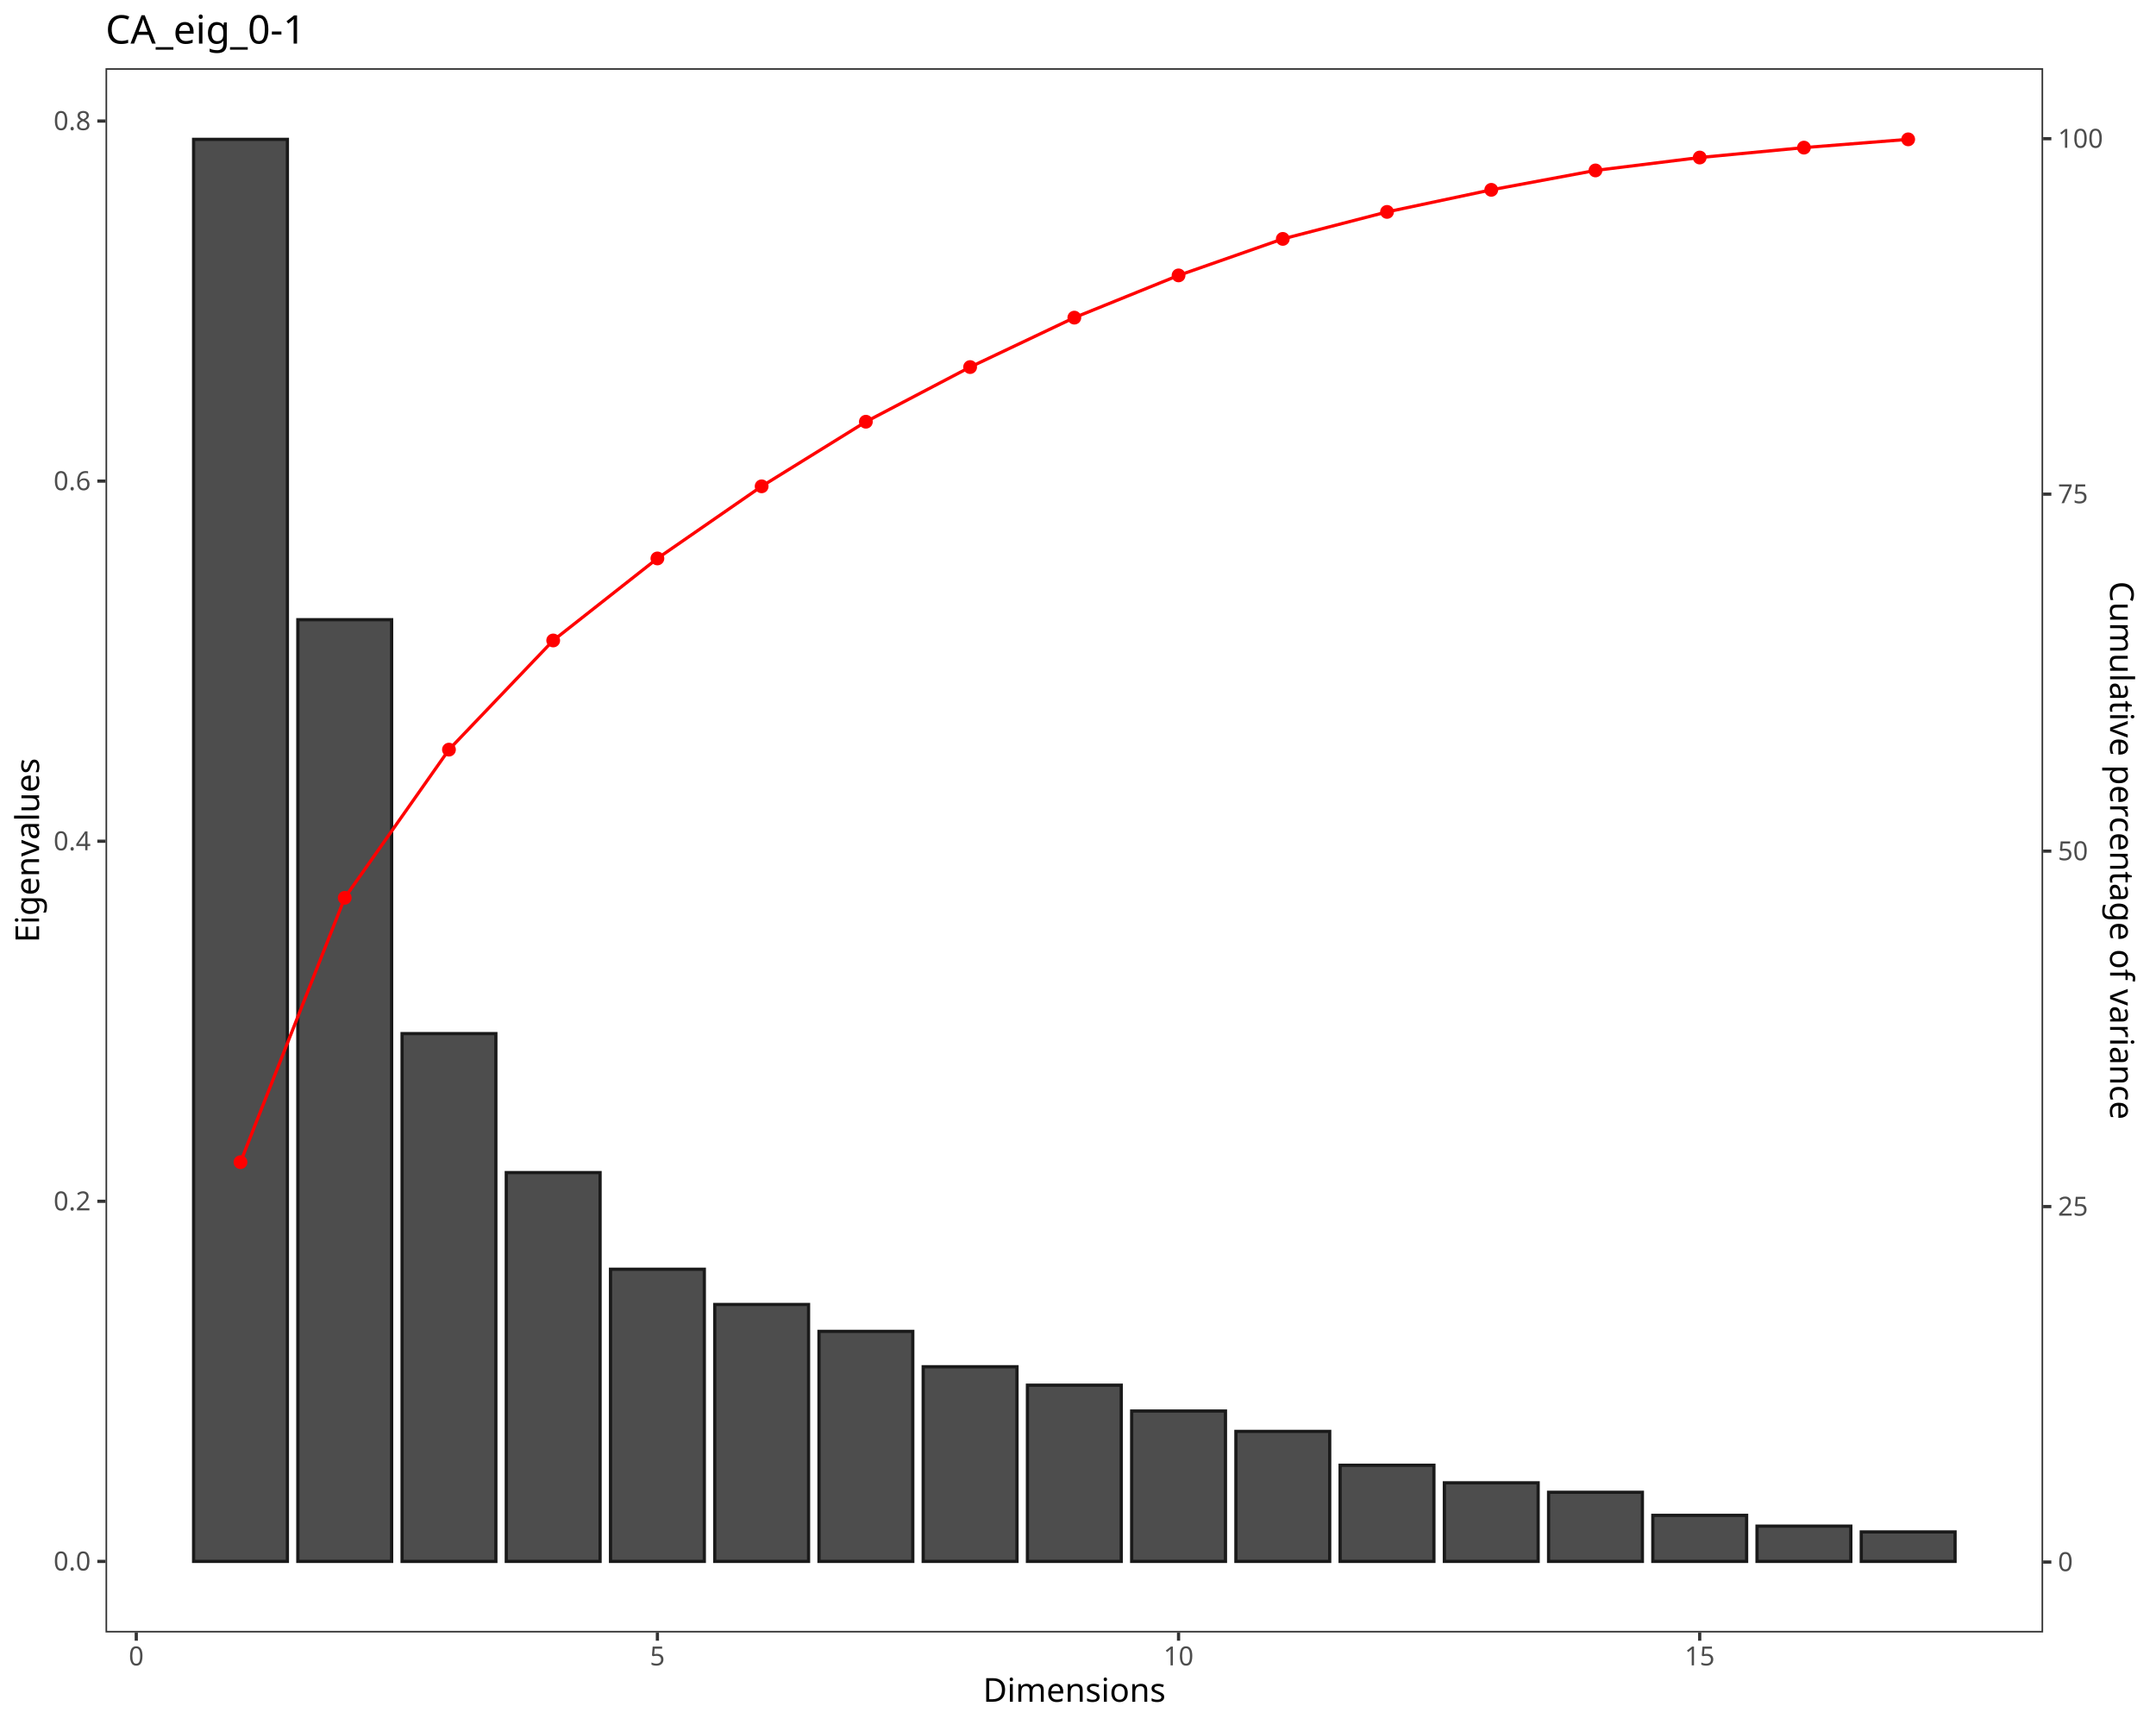
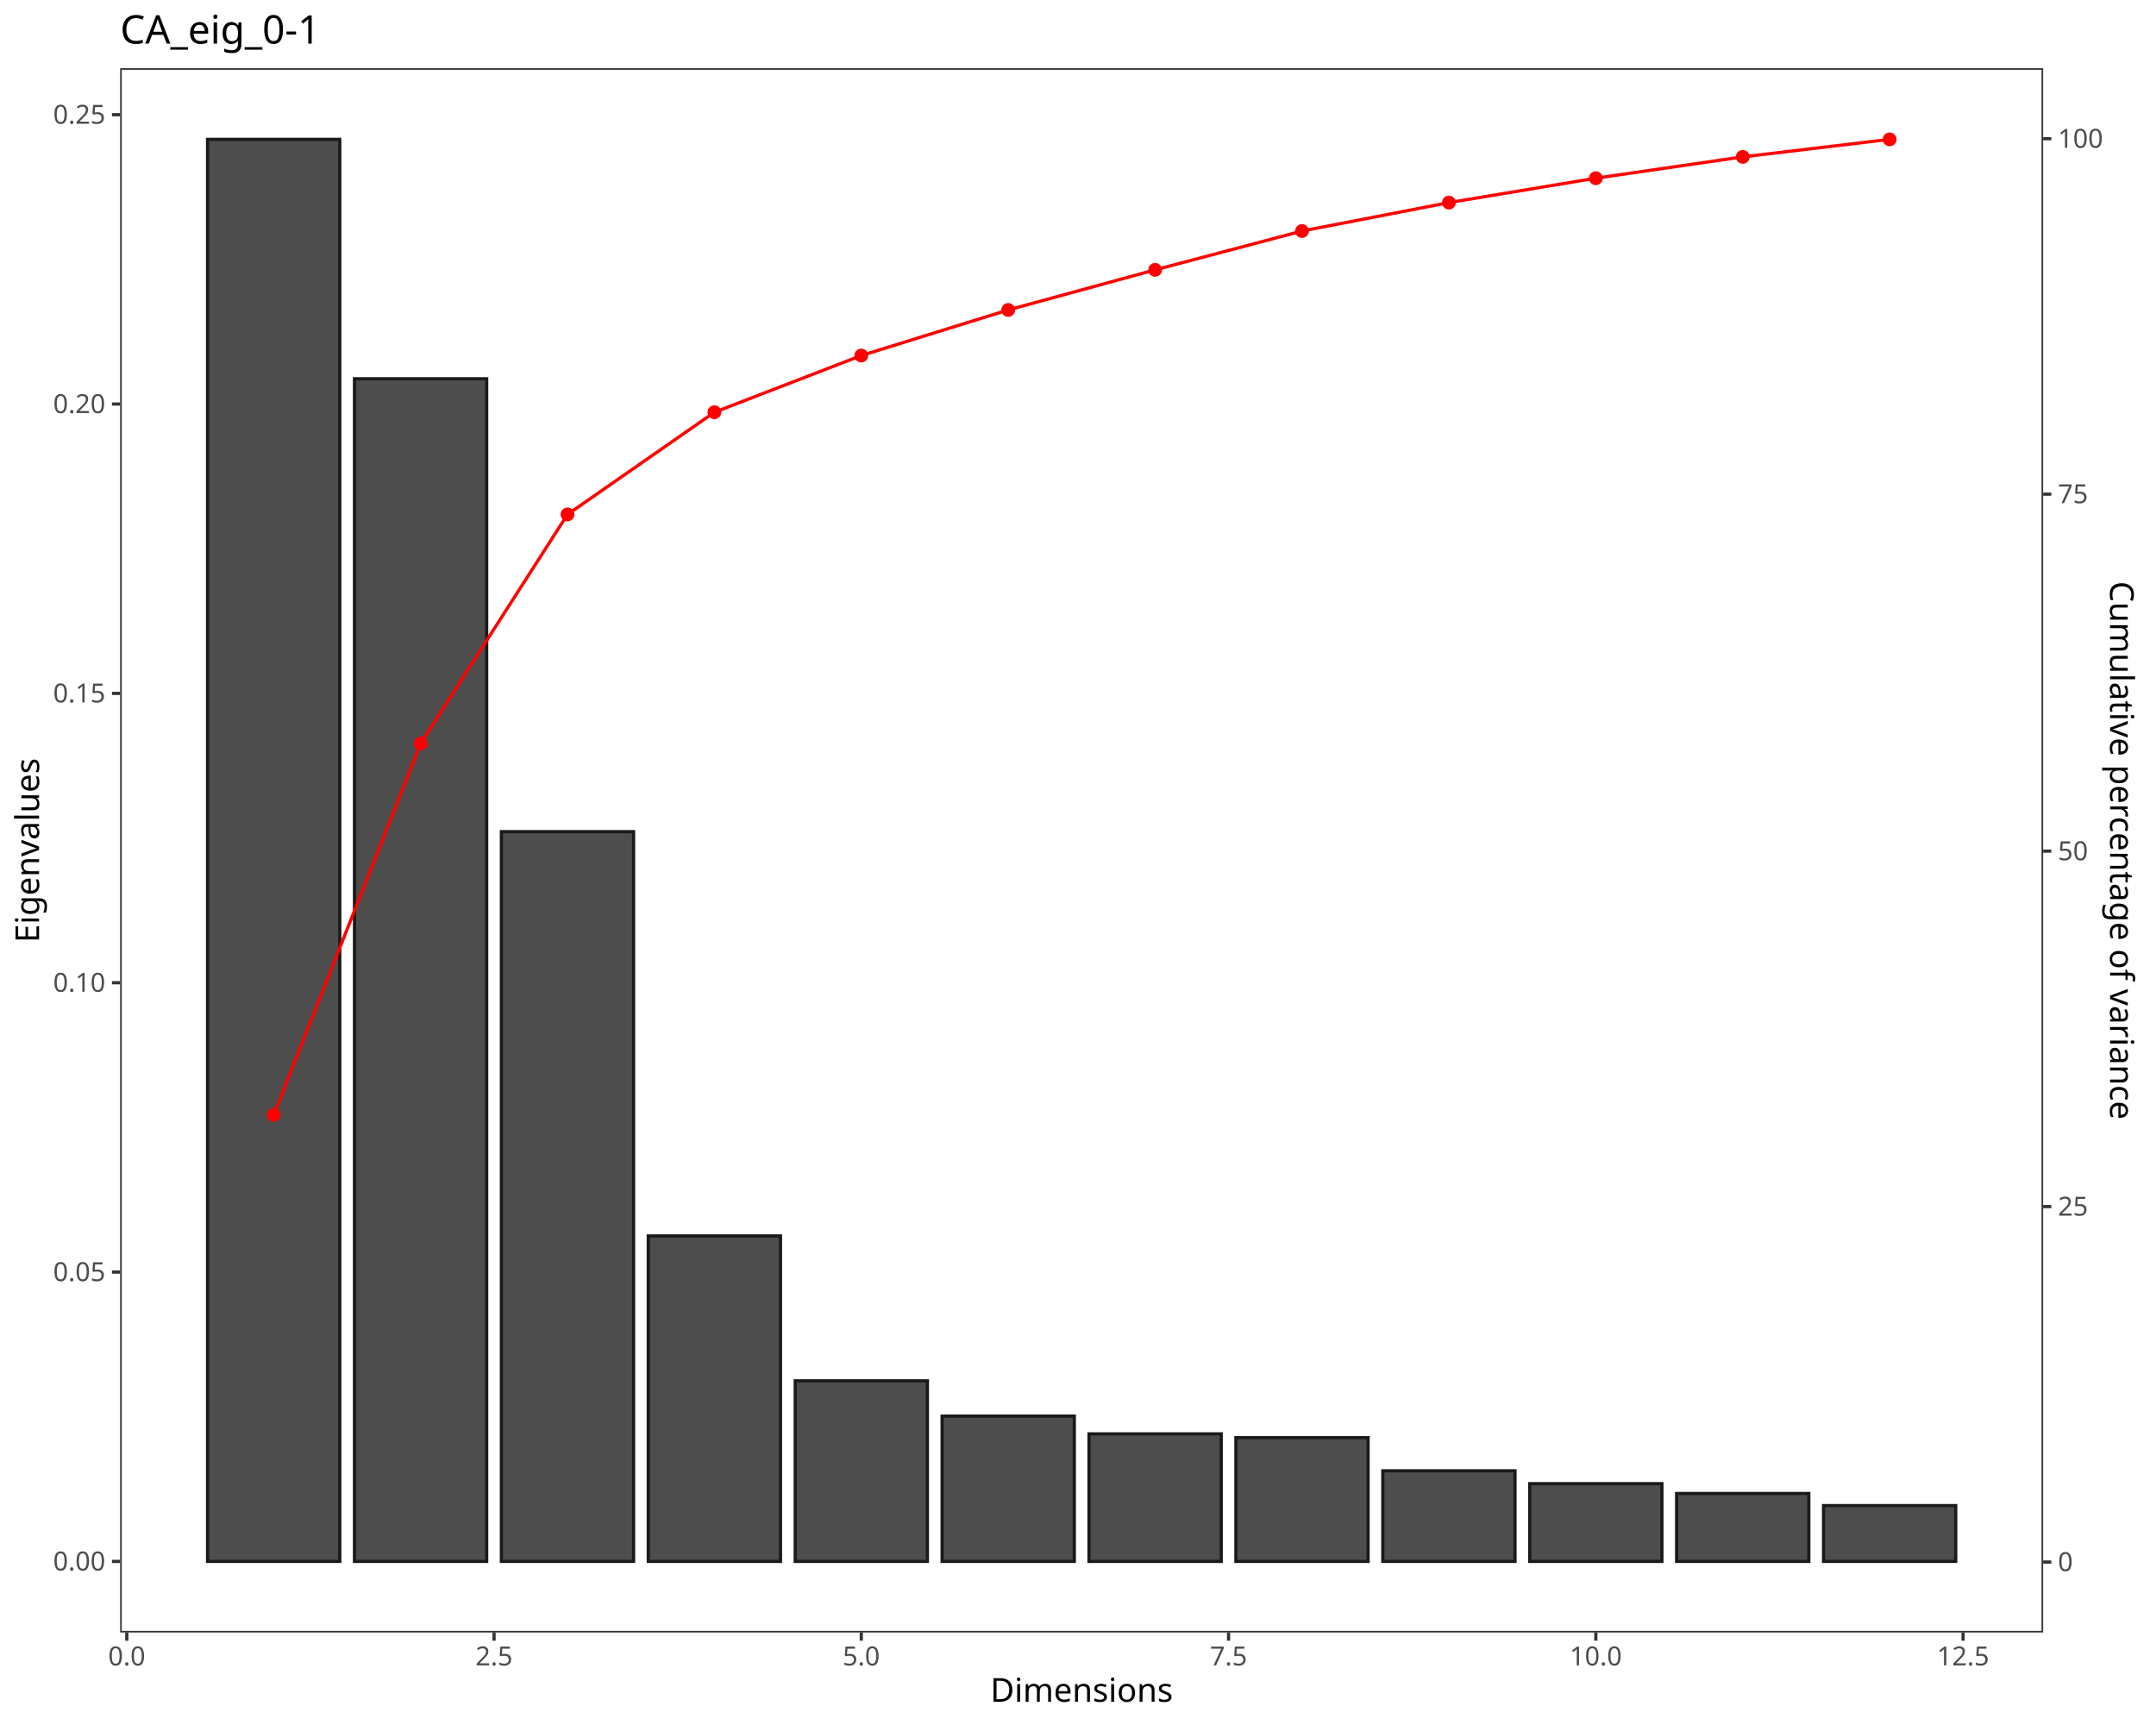
<svg xmlns="http://www.w3.org/2000/svg" class="svglite" data-engine-version="2.0" width="720.00pt" height="576.00pt" viewBox="0 0 720.00 576.00">
  <defs>
    <style type="text/css">
    .svglite line, .svglite polyline, .svglite polygon, .svglite path, .svglite rect, .svglite circle {
      fill: none;
      stroke: #000000;
      stroke-linecap: round;
      stroke-linejoin: round;
      stroke-miterlimit: 10.00;
    }
  </style>
  </defs>
  <rect width="100%" height="100%" style="stroke: none; fill: #FFFFFF;" />
  <defs>
    <clipPath id="cpMC4wMHw3MjAuMDB8MC4wMHw1NzYuMDA=">
      <rect x="0.00" y="0.00" width="720.00" height="576.00" />
    </clipPath>
  </defs>
  <g clip-path="url(#cpMC4wMHw3MjAuMDB8MC4wMHw1NzYuMDA=)">
    <rect x="0.00" y="0.00" width="720.00" height="576.00" style="stroke-width: 1.07; stroke: #FFFFFF; fill: #FFFFFF;" />
  </g>
  <defs>
-     <clipPath id="cpMzUuMjR8NjgyLjMxfDIyLjc4fDU0NS4xMQ==">
-       <rect x="35.24" y="22.78" width="647.07" height="522.33" />
+     <clipPath id="cpNDAuMTN8NjgyLjMxfDIyLjc4fDU0NS4xMQ==">
+       <rect x="40.13" y="22.78" width="642.18" height="522.33" />
    </clipPath>
  </defs>
-   <g clip-path="url(#cpMzUuMjR8NjgyLjMxfDIyLjc4fDU0NS4xMQ==)">
-     <rect x="35.24" y="22.78" width="647.07" height="522.33" style="stroke-width: 1.07; stroke: none; fill: #FFFFFF;" />
-     <rect x="64.65" y="46.53" width="31.33" height="474.84" style="stroke-width: 1.07; stroke: #1A1A1A; stroke-linecap: square; stroke-linejoin: miter; fill: #4D4D4D;" />
-     <rect x="99.46" y="206.92" width="31.33" height="314.45" style="stroke-width: 1.07; stroke: #1A1A1A; stroke-linecap: square; stroke-linejoin: miter; fill: #4D4D4D;" />
-     <rect x="134.27" y="345.13" width="31.33" height="176.25" style="stroke-width: 1.07; stroke: #1A1A1A; stroke-linecap: square; stroke-linejoin: miter; fill: #4D4D4D;" />
-     <rect x="169.07" y="391.54" width="31.33" height="129.83" style="stroke-width: 1.07; stroke: #1A1A1A; stroke-linecap: square; stroke-linejoin: miter; fill: #4D4D4D;" />
-     <rect x="203.88" y="423.81" width="31.33" height="97.56" style="stroke-width: 1.07; stroke: #1A1A1A; stroke-linecap: square; stroke-linejoin: miter; fill: #4D4D4D;" />
-     <rect x="238.69" y="435.58" width="31.33" height="85.79" style="stroke-width: 1.07; stroke: #1A1A1A; stroke-linecap: square; stroke-linejoin: miter; fill: #4D4D4D;" />
-     <rect x="273.50" y="444.56" width="31.33" height="76.81" style="stroke-width: 1.07; stroke: #1A1A1A; stroke-linecap: square; stroke-linejoin: miter; fill: #4D4D4D;" />
-     <rect x="308.30" y="456.37" width="31.33" height="65.00" style="stroke-width: 1.07; stroke: #1A1A1A; stroke-linecap: square; stroke-linejoin: miter; fill: #4D4D4D;" />
-     <rect x="343.11" y="462.53" width="31.33" height="58.84" style="stroke-width: 1.07; stroke: #1A1A1A; stroke-linecap: square; stroke-linejoin: miter; fill: #4D4D4D;" />
-     <rect x="377.92" y="471.16" width="31.33" height="50.21" style="stroke-width: 1.07; stroke: #1A1A1A; stroke-linecap: square; stroke-linejoin: miter; fill: #4D4D4D;" />
-     <rect x="412.73" y="477.96" width="31.33" height="43.41" style="stroke-width: 1.07; stroke: #1A1A1A; stroke-linecap: square; stroke-linejoin: miter; fill: #4D4D4D;" />
-     <rect x="447.53" y="489.26" width="31.33" height="32.11" style="stroke-width: 1.07; stroke: #1A1A1A; stroke-linecap: square; stroke-linejoin: miter; fill: #4D4D4D;" />
-     <rect x="482.34" y="495.13" width="31.33" height="26.24" style="stroke-width: 1.07; stroke: #1A1A1A; stroke-linecap: square; stroke-linejoin: miter; fill: #4D4D4D;" />
-     <rect x="517.15" y="498.29" width="31.33" height="23.08" style="stroke-width: 1.07; stroke: #1A1A1A; stroke-linecap: square; stroke-linejoin: miter; fill: #4D4D4D;" />
-     <rect x="551.96" y="505.99" width="31.33" height="15.38" style="stroke-width: 1.07; stroke: #1A1A1A; stroke-linecap: square; stroke-linejoin: miter; fill: #4D4D4D;" />
-     <rect x="586.76" y="509.59" width="31.33" height="11.78" style="stroke-width: 1.07; stroke: #1A1A1A; stroke-linecap: square; stroke-linejoin: miter; fill: #4D4D4D;" />
-     <rect x="621.57" y="511.53" width="31.33" height="9.84" style="stroke-width: 1.07; stroke: #1A1A1A; stroke-linecap: square; stroke-linejoin: miter; fill: #4D4D4D;" />
-     <polyline points="80.31,388.06 115.12,299.79 149.93,250.31 184.74,213.86 219.54,186.47 254.35,162.39 289.16,140.82 323.97,122.57 358.78,106.06 393.58,91.96 428.39,79.77 463.20,70.76 498.01,63.39 532.81,56.91 567.62,52.60 602.43,49.29 637.24,46.53 " style="stroke-width: 1.07; stroke: #FF0000; stroke-linecap: butt;" />
-     <circle cx="80.31" cy="388.06" r="1.95" style="stroke-width: 0.71; stroke: #FF0000; fill: #FF0000;" />
-     <circle cx="115.12" cy="299.79" r="1.95" style="stroke-width: 0.71; stroke: #FF0000; fill: #FF0000;" />
-     <circle cx="149.93" cy="250.31" r="1.95" style="stroke-width: 0.71; stroke: #FF0000; fill: #FF0000;" />
-     <circle cx="184.74" cy="213.86" r="1.95" style="stroke-width: 0.71; stroke: #FF0000; fill: #FF0000;" />
-     <circle cx="219.54" cy="186.47" r="1.95" style="stroke-width: 0.71; stroke: #FF0000; fill: #FF0000;" />
-     <circle cx="254.35" cy="162.39" r="1.95" style="stroke-width: 0.71; stroke: #FF0000; fill: #FF0000;" />
-     <circle cx="289.16" cy="140.82" r="1.95" style="stroke-width: 0.71; stroke: #FF0000; fill: #FF0000;" />
-     <circle cx="323.97" cy="122.57" r="1.95" style="stroke-width: 0.71; stroke: #FF0000; fill: #FF0000;" />
-     <circle cx="358.78" cy="106.06" r="1.95" style="stroke-width: 0.71; stroke: #FF0000; fill: #FF0000;" />
-     <circle cx="393.58" cy="91.96" r="1.95" style="stroke-width: 0.71; stroke: #FF0000; fill: #FF0000;" />
-     <circle cx="428.39" cy="79.77" r="1.95" style="stroke-width: 0.71; stroke: #FF0000; fill: #FF0000;" />
-     <circle cx="463.20" cy="70.76" r="1.95" style="stroke-width: 0.71; stroke: #FF0000; fill: #FF0000;" />
-     <circle cx="498.01" cy="63.39" r="1.95" style="stroke-width: 0.71; stroke: #FF0000; fill: #FF0000;" />
-     <circle cx="532.81" cy="56.91" r="1.95" style="stroke-width: 0.71; stroke: #FF0000; fill: #FF0000;" />
-     <circle cx="567.62" cy="52.60" r="1.95" style="stroke-width: 0.71; stroke: #FF0000; fill: #FF0000;" />
-     <circle cx="602.43" cy="49.29" r="1.95" style="stroke-width: 0.71; stroke: #FF0000; fill: #FF0000;" />
-     <circle cx="637.24" cy="46.53" r="1.95" style="stroke-width: 0.71; stroke: #FF0000; fill: #FF0000;" />
-     <rect x="35.24" y="22.78" width="647.07" height="522.33" style="stroke-width: 1.07; stroke: #333333;" />
+   <g clip-path="url(#cpNDAuMTN8NjgyLjMxfDIyLjc4fDU0NS4xMQ==)">
+     <rect x="40.13" y="22.78" width="642.18" height="522.33" style="stroke-width: 1.07; stroke: none; fill: #FFFFFF;" />
+     <rect x="69.32" y="46.53" width="44.15" height="474.84" style="stroke-width: 1.07; stroke: #1A1A1A; stroke-linecap: square; stroke-linejoin: miter; fill: #4D4D4D;" />
+     <rect x="118.38" y="126.47" width="44.15" height="394.90" style="stroke-width: 1.07; stroke: #1A1A1A; stroke-linecap: square; stroke-linejoin: miter; fill: #4D4D4D;" />
+     <rect x="167.44" y="277.70" width="44.15" height="243.67" style="stroke-width: 1.07; stroke: #1A1A1A; stroke-linecap: square; stroke-linejoin: miter; fill: #4D4D4D;" />
+     <rect x="216.50" y="412.70" width="44.15" height="108.67" style="stroke-width: 1.07; stroke: #1A1A1A; stroke-linecap: square; stroke-linejoin: miter; fill: #4D4D4D;" />
+     <rect x="265.56" y="461.08" width="44.15" height="60.29" style="stroke-width: 1.07; stroke: #1A1A1A; stroke-linecap: square; stroke-linejoin: miter; fill: #4D4D4D;" />
+     <rect x="314.62" y="472.86" width="44.15" height="48.51" style="stroke-width: 1.07; stroke: #1A1A1A; stroke-linecap: square; stroke-linejoin: miter; fill: #4D4D4D;" />
+     <rect x="363.68" y="478.78" width="44.15" height="42.59" style="stroke-width: 1.07; stroke: #1A1A1A; stroke-linecap: square; stroke-linejoin: miter; fill: #4D4D4D;" />
+     <rect x="412.73" y="480.06" width="44.15" height="41.31" style="stroke-width: 1.07; stroke: #1A1A1A; stroke-linecap: square; stroke-linejoin: miter; fill: #4D4D4D;" />
+     <rect x="461.79" y="491.12" width="44.15" height="30.25" style="stroke-width: 1.07; stroke: #1A1A1A; stroke-linecap: square; stroke-linejoin: miter; fill: #4D4D4D;" />
+     <rect x="510.85" y="495.41" width="44.15" height="25.96" style="stroke-width: 1.07; stroke: #1A1A1A; stroke-linecap: square; stroke-linejoin: miter; fill: #4D4D4D;" />
+     <rect x="559.91" y="498.69" width="44.15" height="22.68" style="stroke-width: 1.07; stroke: #1A1A1A; stroke-linecap: square; stroke-linejoin: miter; fill: #4D4D4D;" />
+     <rect x="608.97" y="502.74" width="44.15" height="18.63" style="stroke-width: 1.07; stroke: #1A1A1A; stroke-linecap: square; stroke-linejoin: miter; fill: #4D4D4D;" />
+     <polyline points="91.40,372.28 140.46,248.28 189.52,171.77 238.58,137.65 287.63,118.72 336.69,103.49 385.75,90.11 434.81,77.14 483.87,67.65 532.93,59.50 581.99,52.38 631.05,46.53 " style="stroke-width: 1.07; stroke: #FF0000; stroke-linecap: butt;" />
+     <circle cx="91.40" cy="372.28" r="1.95" style="stroke-width: 0.71; stroke: #FF0000; fill: #FF0000;" />
+     <circle cx="140.46" cy="248.28" r="1.95" style="stroke-width: 0.71; stroke: #FF0000; fill: #FF0000;" />
+     <circle cx="189.52" cy="171.77" r="1.95" style="stroke-width: 0.71; stroke: #FF0000; fill: #FF0000;" />
+     <circle cx="238.58" cy="137.65" r="1.95" style="stroke-width: 0.71; stroke: #FF0000; fill: #FF0000;" />
+     <circle cx="287.63" cy="118.72" r="1.95" style="stroke-width: 0.71; stroke: #FF0000; fill: #FF0000;" />
+     <circle cx="336.69" cy="103.49" r="1.95" style="stroke-width: 0.71; stroke: #FF0000; fill: #FF0000;" />
+     <circle cx="385.75" cy="90.11" r="1.95" style="stroke-width: 0.71; stroke: #FF0000; fill: #FF0000;" />
+     <circle cx="434.81" cy="77.14" r="1.95" style="stroke-width: 0.71; stroke: #FF0000; fill: #FF0000;" />
+     <circle cx="483.87" cy="67.65" r="1.95" style="stroke-width: 0.71; stroke: #FF0000; fill: #FF0000;" />
+     <circle cx="532.93" cy="59.50" r="1.95" style="stroke-width: 0.71; stroke: #FF0000; fill: #FF0000;" />
+     <circle cx="581.99" cy="52.38" r="1.95" style="stroke-width: 0.71; stroke: #FF0000; fill: #FF0000;" />
+     <circle cx="631.05" cy="46.53" r="1.95" style="stroke-width: 0.71; stroke: #FF0000; fill: #FF0000;" />
+     <rect x="40.13" y="22.78" width="642.18" height="522.33" style="stroke-width: 1.07; stroke: #333333;" />
  </g>
  <g clip-path="url(#cpMC4wMHw3MjAuMDB8MC4wMHw1NzYuMDA=)">
-     <text x="30.31" y="524.40" text-anchor="end" style="font-size: 8.80px; fill: #4D4D4D; font-family: sans;" textLength="12.23px" lengthAdjust="spacingAndGlyphs">0.0</text>
-     <text x="30.31" y="404.16" text-anchor="end" style="font-size: 8.80px; fill: #4D4D4D; font-family: sans;" textLength="12.23px" lengthAdjust="spacingAndGlyphs">0.2</text>
-     <text x="30.31" y="283.92" text-anchor="end" style="font-size: 8.80px; fill: #4D4D4D; font-family: sans;" textLength="12.23px" lengthAdjust="spacingAndGlyphs">0.4</text>
-     <text x="30.31" y="163.67" text-anchor="end" style="font-size: 8.80px; fill: #4D4D4D; font-family: sans;" textLength="12.23px" lengthAdjust="spacingAndGlyphs">0.6</text>
-     <text x="30.31" y="43.43" text-anchor="end" style="font-size: 8.80px; fill: #4D4D4D; font-family: sans;" textLength="12.23px" lengthAdjust="spacingAndGlyphs">0.8</text>
-     <polyline points="32.50,521.37 35.24,521.37 " style="stroke-width: 1.07; stroke: #333333; stroke-linecap: butt;" />
-     <polyline points="32.50,401.13 35.24,401.13 " style="stroke-width: 1.07; stroke: #333333; stroke-linecap: butt;" />
-     <polyline points="32.50,280.89 35.24,280.89 " style="stroke-width: 1.07; stroke: #333333; stroke-linecap: butt;" />
-     <polyline points="32.50,160.65 35.24,160.65 " style="stroke-width: 1.07; stroke: #333333; stroke-linecap: butt;" />
-     <polyline points="32.50,40.41 35.24,40.41 " style="stroke-width: 1.07; stroke: #333333; stroke-linecap: butt;" />
+     <text x="35.20" y="524.40" text-anchor="end" style="font-size: 8.80px; fill: #4D4D4D; font-family: sans;" textLength="17.13px" lengthAdjust="spacingAndGlyphs">0.00</text>
+     <text x="35.20" y="427.78" text-anchor="end" style="font-size: 8.80px; fill: #4D4D4D; font-family: sans;" textLength="17.13px" lengthAdjust="spacingAndGlyphs">0.05</text>
+     <text x="35.20" y="331.17" text-anchor="end" style="font-size: 8.80px; fill: #4D4D4D; font-family: sans;" textLength="17.13px" lengthAdjust="spacingAndGlyphs">0.10</text>
+     <text x="35.20" y="234.55" text-anchor="end" style="font-size: 8.80px; fill: #4D4D4D; font-family: sans;" textLength="17.13px" lengthAdjust="spacingAndGlyphs">0.15</text>
+     <text x="35.20" y="137.94" text-anchor="end" style="font-size: 8.80px; fill: #4D4D4D; font-family: sans;" textLength="17.13px" lengthAdjust="spacingAndGlyphs">0.20</text>
+     <text x="35.20" y="41.32" text-anchor="end" style="font-size: 8.80px; fill: #4D4D4D; font-family: sans;" textLength="17.13px" lengthAdjust="spacingAndGlyphs">0.25</text>
+     <polyline points="37.39,521.37 40.13,521.37 " style="stroke-width: 1.07; stroke: #333333; stroke-linecap: butt;" />
+     <polyline points="37.39,424.76 40.13,424.76 " style="stroke-width: 1.07; stroke: #333333; stroke-linecap: butt;" />
+     <polyline points="37.39,328.14 40.13,328.14 " style="stroke-width: 1.07; stroke: #333333; stroke-linecap: butt;" />
+     <polyline points="37.39,231.53 40.13,231.53 " style="stroke-width: 1.07; stroke: #333333; stroke-linecap: butt;" />
+     <polyline points="37.39,134.91 40.13,134.91 " style="stroke-width: 1.07; stroke: #333333; stroke-linecap: butt;" />
+     <polyline points="37.39,38.30 40.13,38.30 " style="stroke-width: 1.07; stroke: #333333; stroke-linecap: butt;" />
    <polyline points="682.31,521.58 685.05,521.58 " style="stroke-width: 1.07; stroke: #333333; stroke-linecap: butt;" />
    <polyline points="682.31,402.90 685.05,402.90 " style="stroke-width: 1.07; stroke: #333333; stroke-linecap: butt;" />
    <polyline points="682.31,284.21 685.05,284.21 " style="stroke-width: 1.07; stroke: #333333; stroke-linecap: butt;" />
    <polyline points="682.31,165.00 685.05,165.00 " style="stroke-width: 1.07; stroke: #333333; stroke-linecap: butt;" />
    <polyline points="682.31,46.31 685.05,46.31 " style="stroke-width: 1.07; stroke: #333333; stroke-linecap: butt;" />
    <text x="687.24" y="524.61" style="font-size: 8.80px; fill: #4D4D4D; font-family: sans;" textLength="4.89px" lengthAdjust="spacingAndGlyphs">0</text>
    <text x="687.24" y="405.92" style="font-size: 8.80px; fill: #4D4D4D; font-family: sans;" textLength="9.79px" lengthAdjust="spacingAndGlyphs">25</text>
    <text x="687.24" y="287.24" style="font-size: 8.80px; fill: #4D4D4D; font-family: sans;" textLength="9.79px" lengthAdjust="spacingAndGlyphs">50</text>
    <text x="687.24" y="168.03" style="font-size: 8.80px; fill: #4D4D4D; font-family: sans;" textLength="9.79px" lengthAdjust="spacingAndGlyphs">75</text>
    <text x="687.24" y="49.34" style="font-size: 8.80px; fill: #4D4D4D; font-family: sans;" textLength="14.68px" lengthAdjust="spacingAndGlyphs">100</text>
-     <polyline points="45.51,547.85 45.51,545.11 " style="stroke-width: 1.07; stroke: #333333; stroke-linecap: butt;" />
-     <polyline points="219.54,547.85 219.54,545.11 " style="stroke-width: 1.07; stroke: #333333; stroke-linecap: butt;" />
-     <polyline points="393.58,547.85 393.58,545.11 " style="stroke-width: 1.07; stroke: #333333; stroke-linecap: butt;" />
-     <polyline points="567.62,547.85 567.62,545.11 " style="stroke-width: 1.07; stroke: #333333; stroke-linecap: butt;" />
-     <text x="45.51" y="556.10" text-anchor="middle" style="font-size: 8.80px; fill: #4D4D4D; font-family: sans;" textLength="4.89px" lengthAdjust="spacingAndGlyphs">0</text>
-     <text x="219.54" y="556.10" text-anchor="middle" style="font-size: 8.80px; fill: #4D4D4D; font-family: sans;" textLength="4.89px" lengthAdjust="spacingAndGlyphs">5</text>
-     <text x="393.58" y="556.10" text-anchor="middle" style="font-size: 8.80px; fill: #4D4D4D; font-family: sans;" textLength="9.79px" lengthAdjust="spacingAndGlyphs">10</text>
-     <text x="567.62" y="556.10" text-anchor="middle" style="font-size: 8.80px; fill: #4D4D4D; font-family: sans;" textLength="9.79px" lengthAdjust="spacingAndGlyphs">15</text>
-     <text x="358.78" y="568.24" text-anchor="middle" style="font-size: 11.00px; font-family: sans;" textLength="57.48px" lengthAdjust="spacingAndGlyphs">Dimensions</text>
+     <polyline points="42.34,547.85 42.34,545.11 " style="stroke-width: 1.07; stroke: #333333; stroke-linecap: butt;" />
+     <polyline points="164.99,547.85 164.99,545.11 " style="stroke-width: 1.07; stroke: #333333; stroke-linecap: butt;" />
+     <polyline points="287.63,547.85 287.63,545.11 " style="stroke-width: 1.07; stroke: #333333; stroke-linecap: butt;" />
+     <polyline points="410.28,547.85 410.28,545.11 " style="stroke-width: 1.07; stroke: #333333; stroke-linecap: butt;" />
+     <polyline points="532.93,547.85 532.93,545.11 " style="stroke-width: 1.07; stroke: #333333; stroke-linecap: butt;" />
+     <polyline points="655.57,547.85 655.57,545.11 " style="stroke-width: 1.07; stroke: #333333; stroke-linecap: butt;" />
+     <text x="42.34" y="556.10" text-anchor="middle" style="font-size: 8.80px; fill: #4D4D4D; font-family: sans;" textLength="12.23px" lengthAdjust="spacingAndGlyphs">0.0</text>
+     <text x="164.99" y="556.10" text-anchor="middle" style="font-size: 8.80px; fill: #4D4D4D; font-family: sans;" textLength="12.23px" lengthAdjust="spacingAndGlyphs">2.5</text>
+     <text x="287.63" y="556.10" text-anchor="middle" style="font-size: 8.80px; fill: #4D4D4D; font-family: sans;" textLength="12.23px" lengthAdjust="spacingAndGlyphs">5.0</text>
+     <text x="410.28" y="556.10" text-anchor="middle" style="font-size: 8.80px; fill: #4D4D4D; font-family: sans;" textLength="12.23px" lengthAdjust="spacingAndGlyphs">7.5</text>
+     <text x="532.93" y="556.10" text-anchor="middle" style="font-size: 8.80px; fill: #4D4D4D; font-family: sans;" textLength="17.13px" lengthAdjust="spacingAndGlyphs">10.0</text>
+     <text x="655.57" y="556.10" text-anchor="middle" style="font-size: 8.80px; fill: #4D4D4D; font-family: sans;" textLength="17.13px" lengthAdjust="spacingAndGlyphs">12.5</text>
+     <text x="361.22" y="568.24" text-anchor="middle" style="font-size: 11.00px; font-family: sans;" textLength="57.48px" lengthAdjust="spacingAndGlyphs">Dimensions</text>
    <text transform="translate(13.05,283.95) rotate(-90)" text-anchor="middle" style="font-size: 11.00px; font-family: sans;" textLength="59.94px" lengthAdjust="spacingAndGlyphs">Eigenvalues</text>
    <text transform="translate(704.67,283.95) rotate(90)" text-anchor="middle" style="font-size: 11.00px; font-family: sans;" textLength="170.01px" lengthAdjust="spacingAndGlyphs">Cumulative percentage of variance</text>
-     <text x="35.24" y="14.56" style="font-size: 13.20px; font-family: sans;" textLength="69.72px" lengthAdjust="spacingAndGlyphs">CA_eig_0-1</text>
+     <text x="40.13" y="14.56" style="font-size: 13.20px; font-family: sans;" textLength="69.72px" lengthAdjust="spacingAndGlyphs">CA_eig_0-1</text>
  </g>
</svg>
